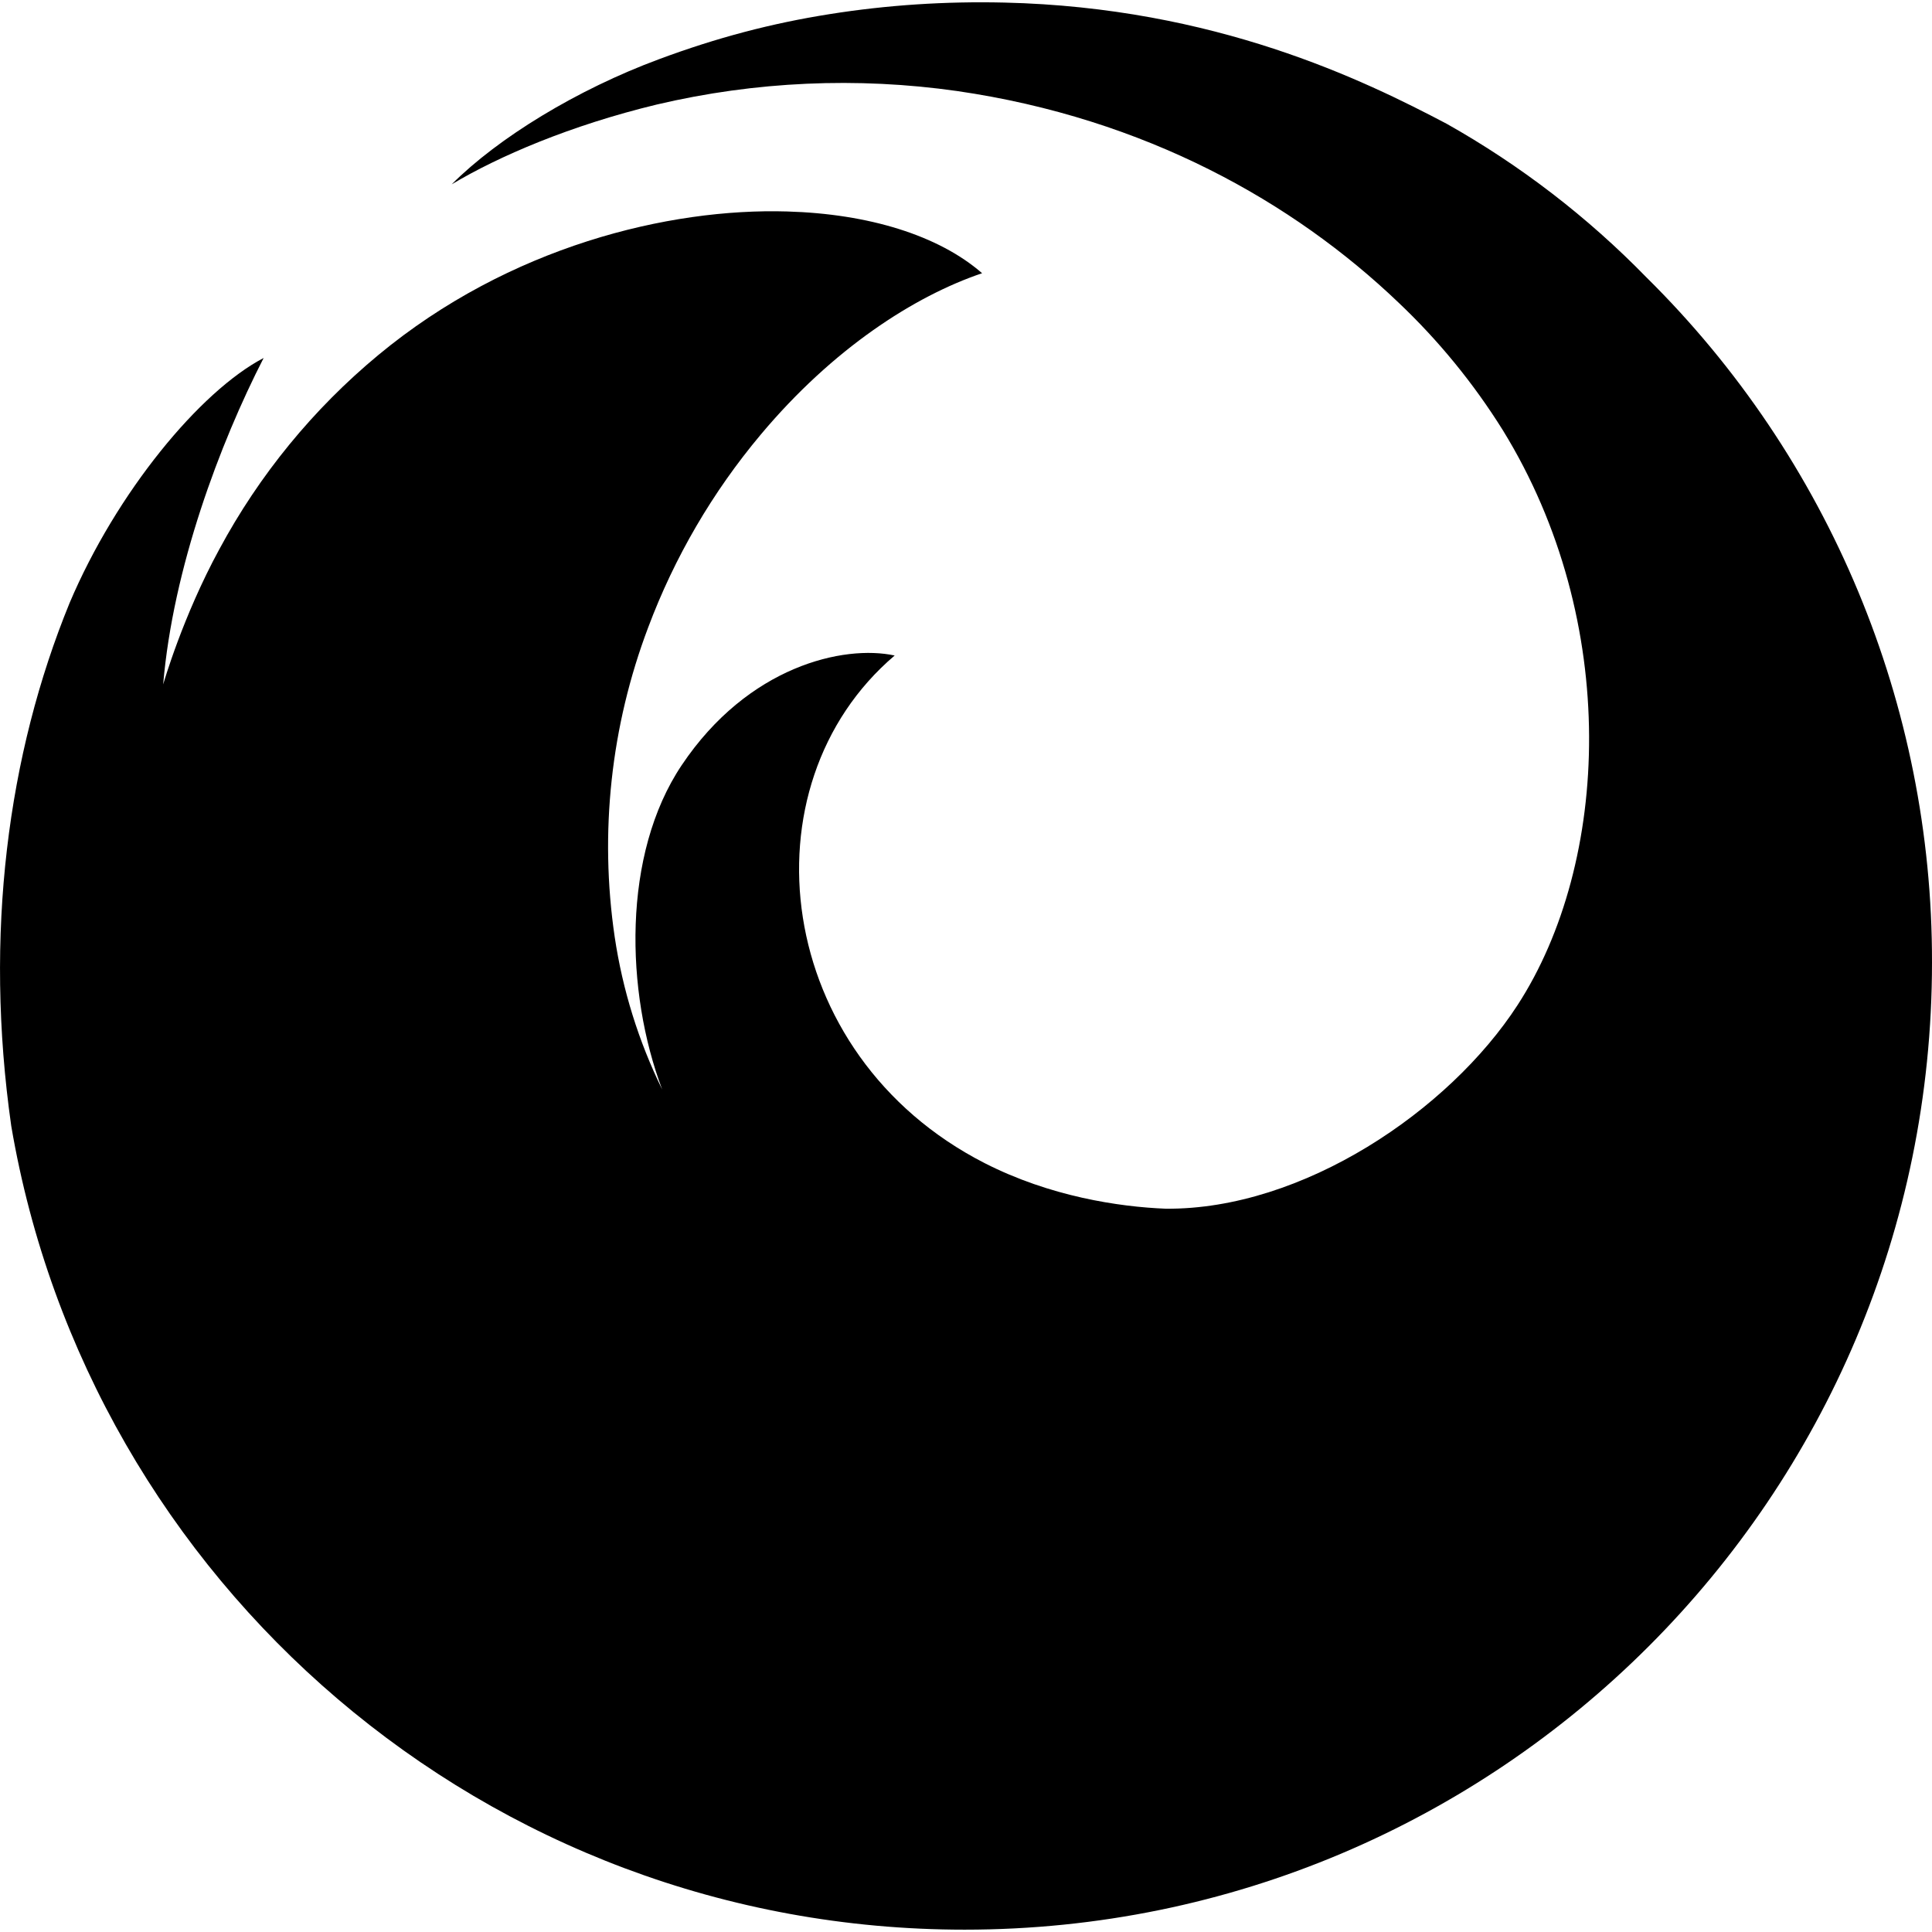
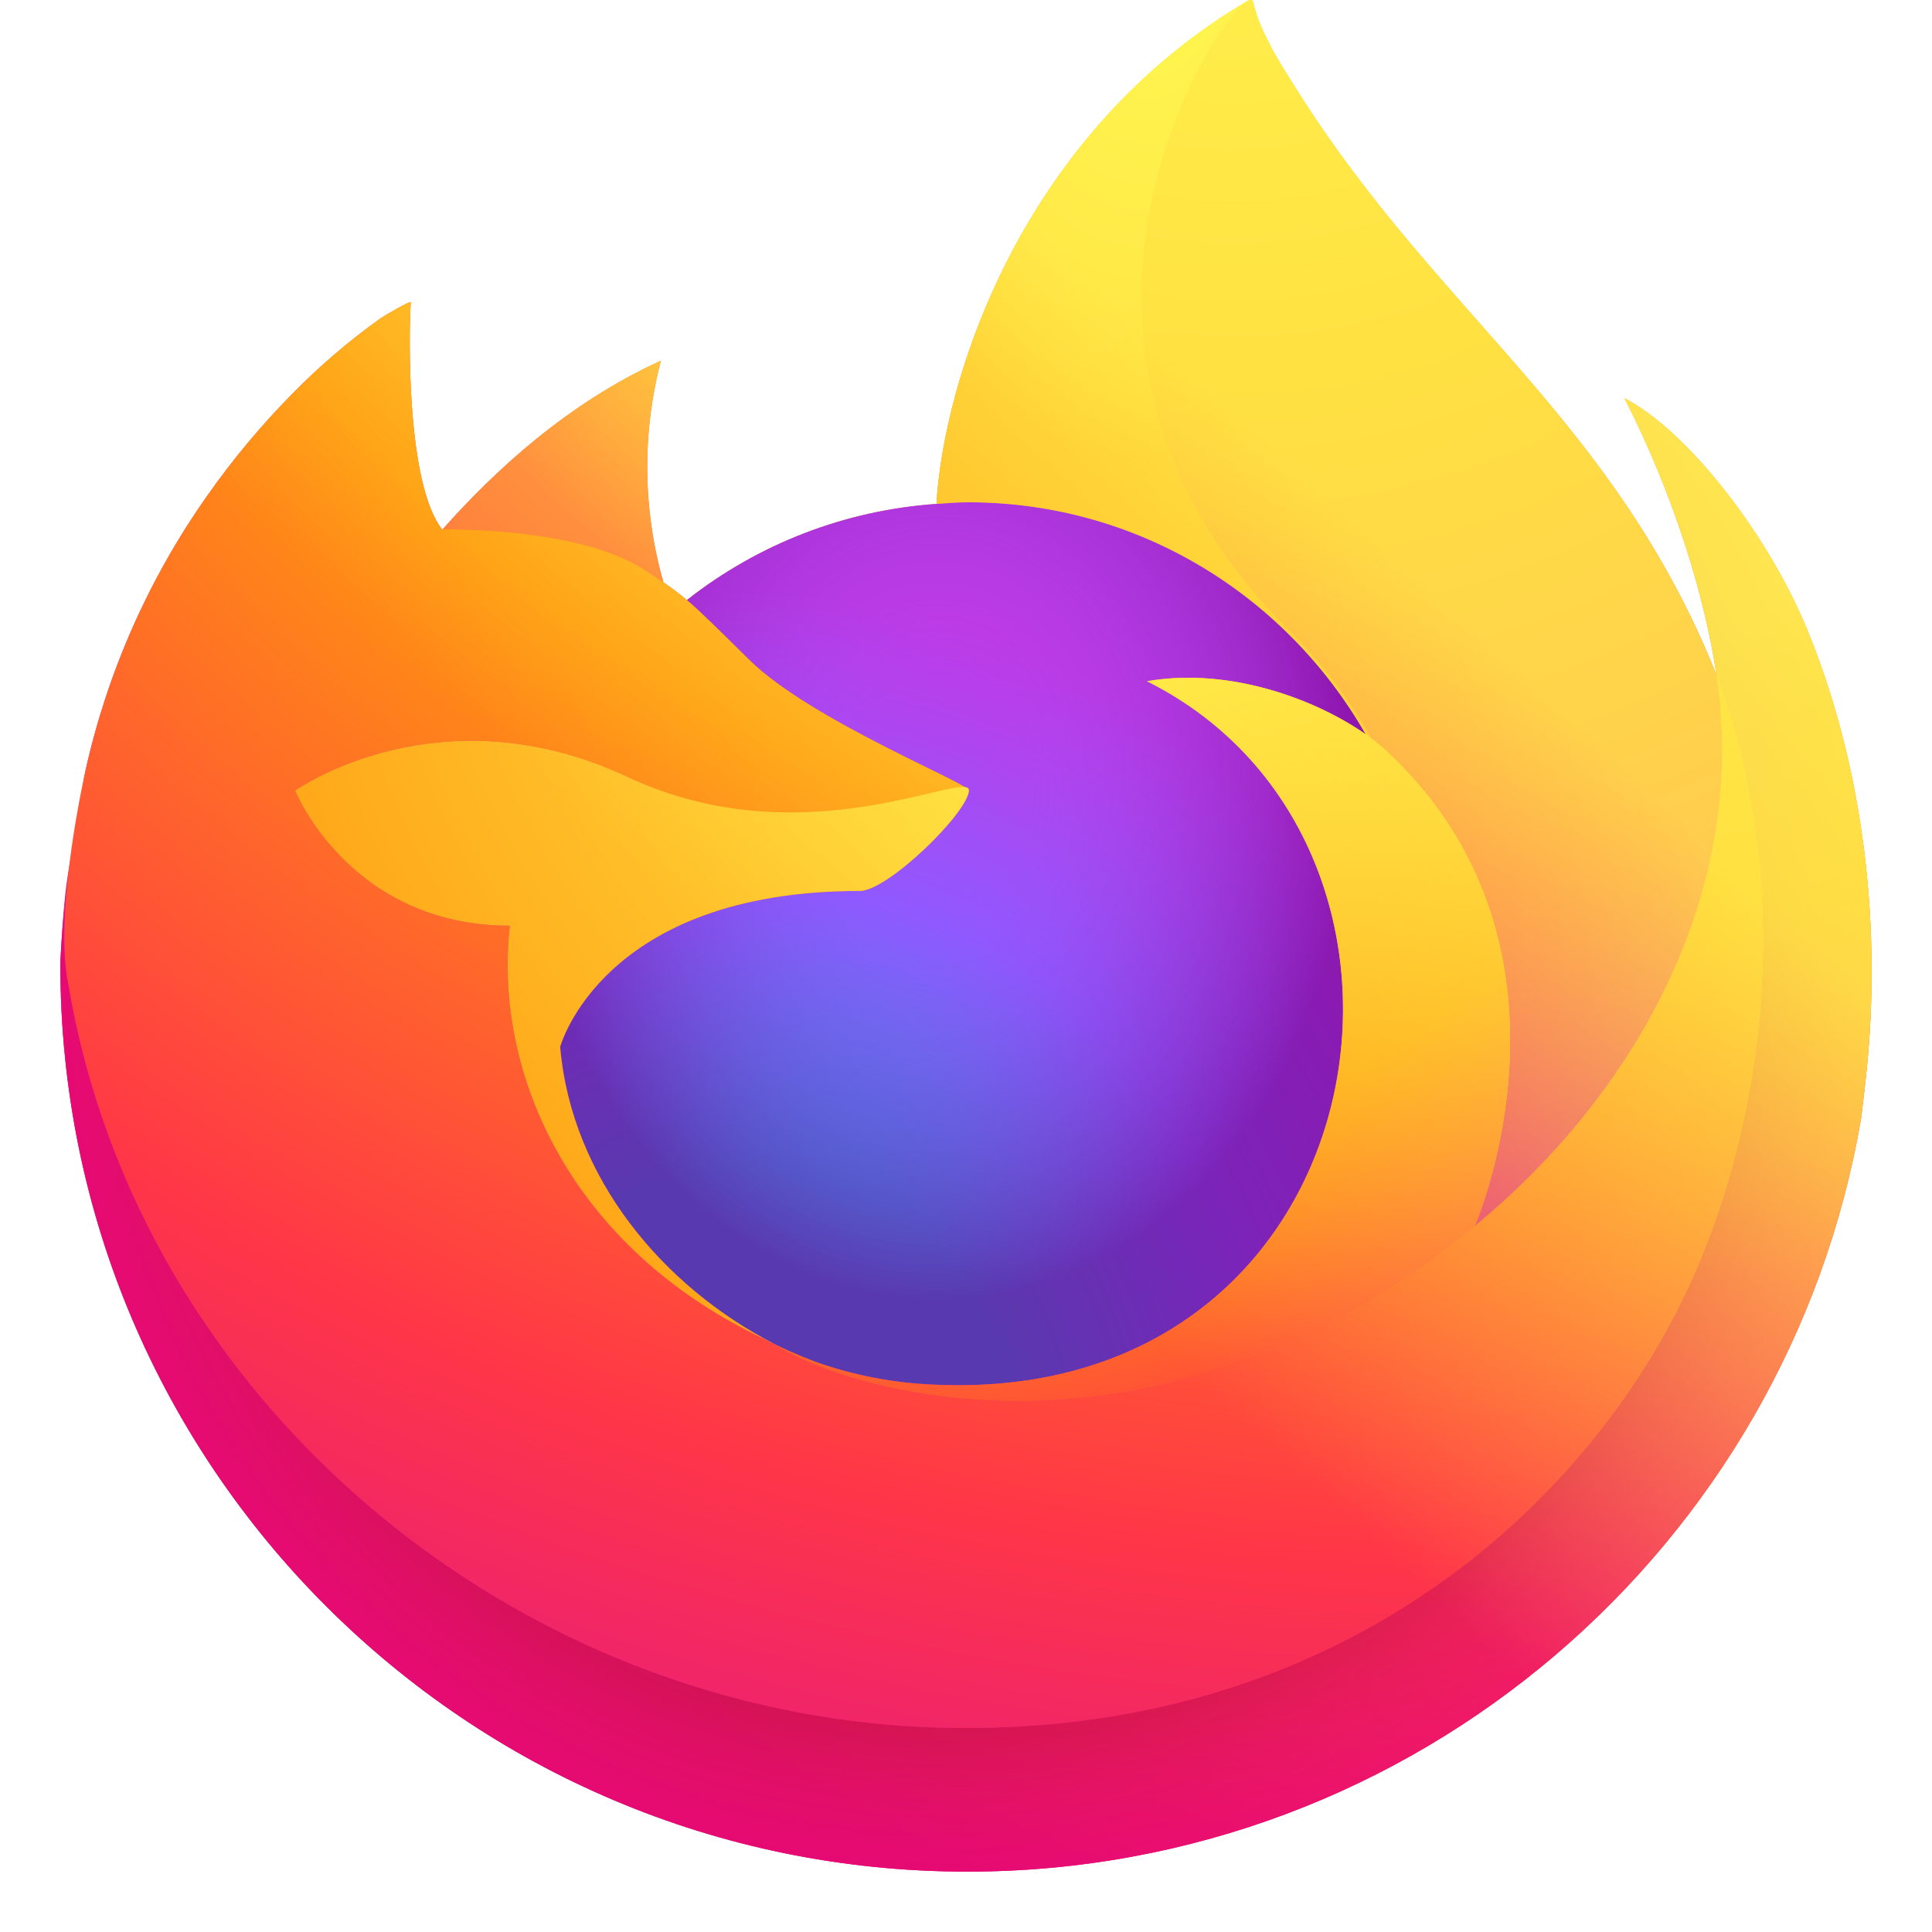
- <svg xmlns="http://www.w3.org/2000/svg" role="img" viewBox="0 0 24 24">
-   <path d="M20.452 3.445a11.002 11.002 0 00-2.482-1.908C16.944.997 15.098.093 12.477.032c-.734-.017-1.457.03-2.174.144-.72.114-1.398.292-2.118.56-1.017.377-1.996.975-2.574 1.554.583-.349 1.476-.733 2.55-.992a10.083 10.083 0 013.729-.167c2.341.34 4.178 1.381 5.48 2.625a8.066 8.066 0 011.298 1.587c1.468 2.382 1.33 5.376.184 7.142-.85 1.312-2.67 2.544-4.37 2.53-.583-.023-1.438-.152-2.25-.566-2.629-1.343-3.021-4.688-1.118-6.306-.632-.136-1.82.13-2.646 1.363-.742 1.107-.7 2.816-.242 4.028a6.473 6.473 0 01-.59-1.895 7.695 7.695 0 01.416-3.845A8.212 8.212 0 019.45 5.399c.896-1.069 1.908-1.72 2.75-2.005-.54-.471-1.411-.738-2.421-.767C8.31 2.583 6.327 3.061 4.7 4.41a8.148 8.148 0 00-1.976 2.414c-.455.836-.691 1.659-.697 1.678.122-1.445.704-2.994 1.248-4.055-.79.413-1.827 1.668-2.41 3.042C.095 9.37-.2 11.608.14 13.989c.966 5.668 5.9 9.982 11.843 9.982C18.62 23.971 24 18.591 24 11.956a11.93 11.93 0 00-3.548-8.511z" />
+ <svg xmlns="http://www.w3.org/2000/svg" width="512" height="512">
+   <defs>
+     <radialGradient id="g" cx="210%" cy="-100%" r="290%">
+       <stop offset=".1" stop-color="#ffe226" />
+       <stop offset=".79" stop-color="#ff7139" />
+     </radialGradient>
+     <radialGradient id="c" cx="49%" cy="40%" r="128%" gradientTransform="matrix(.82 0 0 1 .088 0)">
+       <stop offset=".3" stop-color="#960e18" />
+       <stop offset=".35" stop-color="#b11927" stop-opacity=".74" />
+       <stop offset=".43" stop-color="#db293d" stop-opacity=".34" />
+       <stop offset=".5" stop-color="#f5334b" stop-opacity=".09" />
+       <stop offset=".53" stop-color="#ff3750" stop-opacity="0" />
+     </radialGradient>
+     <radialGradient id="d" cx="48%" cy="-12%" r="140%">
+       <stop offset=".13" stop-color="#fff44f" />
+       <stop offset=".53" stop-color="#ff980e" />
+     </radialGradient>
+     <radialGradient id="e" cx="22.76%" cy="110.11%" r="100%">
+       <stop offset=".35" stop-color="#3a8ee6" />
+       <stop offset=".67" stop-color="#9059ff" />
+       <stop offset="1" stop-color="#c139e6" />
+     </radialGradient>
+     <radialGradient id="f" cx="52%" cy="33%" r="59%" gradientTransform="scale(.9 1)">
+       <stop offset=".21" stop-color="#9059ff" stop-opacity="0" />
+       <stop offset=".97" stop-color="#6e008b" stop-opacity=".6" />
+     </radialGradient>
+     <radialGradient id="b" cx="87.4%" cy="-12.9%" r="128%" gradientTransform="matrix(.8 0 0 1 .178 .129)">
+       <stop offset=".13" stop-color="#ffbd4f" />
+       <stop offset=".28" stop-color="#ff980e" />
+       <stop offset=".47" stop-color="#ff3750" />
+       <stop offset=".78" stop-color="#eb0878" />
+       <stop offset=".86" stop-color="#e50080" />
+     </radialGradient>
+     <radialGradient id="h" cx="84%" cy="-41%" r="180%">
+       <stop offset=".11" stop-color="#fff44f" />
+       <stop offset=".46" stop-color="#ff980e" />
+       <stop offset=".72" stop-color="#ff3647" />
+       <stop offset=".9" stop-color="#e31587" />
+     </radialGradient>
+     <radialGradient id="i" cx="16.1%" cy="-18.6%" r="348.8%" gradientTransform="scale(1 .47) rotate(84 .279 -.297)">
+       <stop offset="0" stop-color="#fff44f" />
+       <stop offset=".3" stop-color="#ff980e" />
+       <stop offset=".57" stop-color="#ff3647" />
+       <stop offset=".74" stop-color="#e31587" />
+     </radialGradient>
+     <radialGradient id="j" cx="18.9%" cy="-42.5%" r="238.4%">
+       <stop offset=".14" stop-color="#fff44f" />
+       <stop offset=".48" stop-color="#ff980e" />
+       <stop offset=".66" stop-color="#ff3647" />
+       <stop offset=".9" stop-color="#e31587" />
+     </radialGradient>
+     <radialGradient id="k" cx="159.3%" cy="-44.72%" r="313.1%">
+       <stop offset=".09" stop-color="#fff44f" />
+       <stop offset=".63" stop-color="#ff980e" />
+     </radialGradient>
+     <linearGradient id="a" x1="87.25%" y1="15.5%" x2="9.4%" y2="93.1%">
+       <stop offset=".05" stop-color="#fff44f" />
+       <stop offset=".37" stop-color="#ff980e" />
+       <stop offset=".53" stop-color="#ff3647" />
+       <stop offset=".7" stop-color="#e31587" />
+     </linearGradient>
+     <linearGradient id="l" x1="80%" y1="14%" x2="18%" y2="84%">
+       <stop offset=".17" stop-color="#fff44f" stop-opacity=".8" />
+       <stop offset=".6" stop-color="#fff44f" stop-opacity="0" />
+     </linearGradient>
+   </defs>
+   <path d="M478.711 166.353c-10.445-25.124-31.6-52.248-48.212-60.821 13.52 26.505 21.345 53.093 24.335 72.936 0 .039.015.136.047.4C427.706 111.135 381.627 83.823 344 24.355c-1.9-3.007-3.805-6.022-5.661-9.2a73.716 73.716 0 01-2.646-4.972A43.7 43.7 0 01332.1.677a.626.626 0 00-.546-.644.818.818 0 00-.451 0c-.034.012-.084.051-.12.065-.053.021-.12.069-.176.1.027-.036.083-.117.1-.136-60.37 35.356-80.85 100.761-82.732 133.484a120.249 120.249 0 00-66.142 25.488 71.355 71.355 0 00-6.225-4.7 111.338 111.338 0 01-.674-58.732c-24.688 11.241-43.89 29.01-57.85 44.7h-.111c-9.527-12.067-8.855-51.873-8.312-60.184-.114-.515-7.107 3.63-8.023 4.255a175.073 175.073 0 00-23.486 20.12 210.478 210.478 0 00-22.442 26.913c0 .012-.007.026-.011.038 0-.013.007-.026.011-.038a202.838 202.838 0 00-32.247 72.805c-.115.521-.212 1.061-.324 1.586-.452 2.116-2.08 12.7-2.365 15-.022.177-.032.347-.053.524a229.066 229.066 0 00-3.9 33.157c0 .41-.025.816-.025 1.227C16 388.418 123.6 496 256.324 496c118.865 0 217.56-86.288 236.882-199.63.407-3.076.733-6.168 1.092-9.271 4.777-41.21-.53-84.525-15.587-120.746zM201.716 354.447c1.124.537 2.18 1.124 3.334 1.639.048.033.114.07.163.1a126.191 126.191 0 01-3.497-1.739zm55.053-144.93zm198.131-30.59l-.032-.233c.012.085.027.174.04.259z" fill="url(#a)" />
+   <path d="M478.711 166.353c-10.445-25.124-31.6-52.248-48.212-60.821 13.52 26.505 21.345 53.093 24.335 72.936 0-.058.011.048.036.226.012.085.027.174.04.259 22.675 61.47 10.322 123.978-7.479 162.175-27.539 59.1-94.215 119.67-198.576 116.716C136.1 454.651 36.766 370.988 18.223 261.41c-3.379-17.28 0-26.054 1.7-40.084-2.071 10.816-2.86 13.94-3.9 33.157 0 .41-.025.816-.025 1.227C16 388.418 123.6 496 256.324 496c118.865 0 217.56-86.288 236.882-199.63.407-3.076.733-6.168 1.092-9.271 4.777-41.21-.53-84.525-15.587-120.746z" fill="url(#b)" />
+   <path d="M478.711 166.353c-10.445-25.124-31.6-52.248-48.212-60.821 13.52 26.505 21.345 53.093 24.335 72.936 0-.058.011.048.036.226.012.085.027.174.04.259 22.675 61.47 10.322 123.978-7.479 162.175-27.539 59.1-94.215 119.67-198.576 116.716C136.1 454.651 36.766 370.988 18.223 261.41c-3.379-17.28 0-26.054 1.7-40.084-2.071 10.816-2.86 13.94-3.9 33.157 0 .41-.025.816-.025 1.227C16 388.418 123.6 496 256.324 496c118.865 0 217.56-86.288 236.882-199.63.407-3.076.733-6.168 1.092-9.271 4.777-41.21-.53-84.525-15.587-120.746z" fill="url(#c)" />
+   <path d="M361.922 194.6c.524.368 1 .734 1.493 1.1a130.706 130.706 0 00-22.31-29.112C266.4 91.892 321.516 4.626 330.811.194c.027-.036.083-.117.1-.136-60.37 35.356-80.85 100.761-82.732 133.484 2.8-.194 5.592-.429 8.442-.429 45.051 0 84.289 24.77 105.301 61.487z" fill="url(#d)" />
+   <path d="M256.772 209.514c-.393 5.978-21.514 26.593-28.9 26.593-68.339 0-79.432 41.335-79.432 41.335 3.027 34.81 27.261 63.475 56.611 78.643 1.339.692 2.694 1.317 4.05 1.935a132.768 132.768 0 007.059 2.886 106.743 106.743 0 0031.271 6.031c119.78 5.618 142.986-143.194 56.545-186.408 22.137-3.85 45.115 5.053 57.947 14.067-21.012-36.714-60.25-61.484-105.3-61.484-2.85 0-5.641.235-8.442.429a120.249 120.249 0 00-66.142 25.488c3.664 3.1 7.8 7.244 16.514 15.828 16.302 16.067 58.13 32.705 58.219 34.657z" fill="url(#e)" />
+   <path d="M256.772 209.514c-.393 5.978-21.514 26.593-28.9 26.593-68.339 0-79.432 41.335-79.432 41.335 3.027 34.81 27.261 63.475 56.611 78.643 1.339.692 2.694 1.317 4.05 1.935a132.768 132.768 0 007.059 2.886 106.743 106.743 0 0031.271 6.031c119.78 5.618 142.986-143.194 56.545-186.408 22.137-3.85 45.115 5.053 57.947 14.067-21.012-36.714-60.25-61.484-105.3-61.484-2.85 0-5.641.235-8.442.429a120.249 120.249 0 00-66.142 25.488c3.664 3.1 7.8 7.244 16.514 15.828 16.302 16.067 58.13 32.705 58.219 34.657z" fill="url(#f)" />
+   <path d="M170.829 151.036a244.042 244.042 0 014.981 3.3 111.338 111.338 0 01-.674-58.732c-24.688 11.241-43.89 29.01-57.85 44.7 1.155-.033 36.014-.66 53.543 10.732z" fill="url(#g)" />
+   <path d="M18.223 261.41C36.766 370.988 136.1 454.651 248.855 457.844c104.361 2.954 171.037-57.62 198.576-116.716 17.8-38.2 30.154-100.7 7.479-162.175l-.008-.026-.032-.233c-.025-.178-.04-.284-.036-.226 0 .039.015.136.047.4 8.524 55.661-19.79 109.584-64.051 146.044l-.133.313c-86.245 70.223-168.774 42.368-185.484 30.966a144.108 144.108 0 01-3.5-1.743c-50.282-24.029-71.054-69.838-66.6-109.124-42.457 0-56.934-35.809-56.934-35.809s38.119-27.179 88.358-3.541c46.53 21.893 90.228 3.543 90.233 3.541-.089-1.952-41.917-18.59-58.223-34.656-8.713-8.584-12.85-12.723-16.514-15.828a71.355 71.355 0 00-6.225-4.7 282.929 282.929 0 00-4.981-3.3c-17.528-11.392-52.388-10.765-53.543-10.735h-.111c-9.527-12.067-8.855-51.873-8.312-60.184-.114-.515-7.107 3.63-8.023 4.255a175.073 175.073 0 00-23.486 20.12 210.478 210.478 0 00-22.442 26.919c0 .012-.007.026-.011.038 0-.013.007-.026.011-.038a202.838 202.838 0 00-32.247 72.805c-.115.521-8.65 37.842-4.44 57.199z" fill="url(#h)" />
+   <path d="M341.105 166.587a130.706 130.706 0 0122.31 29.112c1.323.994 2.559 1.985 3.608 2.952 54.482 50.2 25.936 121.2 23.807 126.26 44.261-36.46 72.575-90.383 64.051-146.044C427.706 111.135 381.627 83.823 344 24.355c-1.9-3.007-3.805-6.022-5.661-9.2a73.716 73.716 0 01-2.646-4.972A43.7 43.7 0 01332.1.677a.626.626 0 00-.546-.644.818.818 0 00-.451 0c-.034.012-.084.051-.12.065-.053.021-.12.069-.176.1-9.291 4.428-64.407 91.694 10.298 166.389z" fill="url(#i)" />
+   <path d="M367.023 198.651c-1.049-.967-2.285-1.958-3.608-2.952-.489-.368-.969-.734-1.493-1.1-12.832-9.014-35.81-17.917-57.947-14.067 86.441 43.214 63.235 192.026-56.545 186.408a106.743 106.743 0 01-31.271-6.031 134.51 134.51 0 01-7.059-2.886c-1.356-.618-2.711-1.243-4.05-1.935.048.033.114.07.163.1 16.71 11.4 99.239 39.257 185.484-30.966l.133-.313c2.129-5.054 30.675-76.057-23.807-126.258z" fill="url(#j)" />
+   <path d="M148.439 277.443s11.093-41.335 79.432-41.335c7.388 0 28.509-20.615 28.9-26.593s-43.7 18.352-90.233-3.541c-50.239-23.638-88.358 3.541-88.358 3.541s14.477 35.809 56.934 35.809c-4.453 39.286 16.319 85.1 66.6 109.124 1.124.537 2.18 1.124 3.334 1.639-29.348-15.169-53.582-43.834-56.609-78.644z" fill="url(#k)" />
+   <path d="M478.711 166.353c-10.445-25.124-31.6-52.248-48.212-60.821 13.52 26.505 21.345 53.093 24.335 72.936 0 .039.015.136.047.4C427.706 111.135 381.627 83.823 344 24.355c-1.9-3.007-3.805-6.022-5.661-9.2a73.716 73.716 0 01-2.646-4.972A43.7 43.7 0 01332.1.677a.626.626 0 00-.546-.644.818.818 0 00-.451 0c-.034.012-.084.051-.12.065-.053.021-.12.069-.176.1.027-.036.083-.117.1-.136-60.37 35.356-80.85 100.761-82.732 133.484 2.8-.194 5.592-.429 8.442-.429 45.053 0 84.291 24.77 105.3 61.484-12.832-9.014-35.81-17.917-57.947-14.067 86.441 43.214 63.235 192.026-56.545 186.408a106.743 106.743 0 01-31.271-6.031 134.51 134.51 0 01-7.059-2.886c-1.356-.618-2.711-1.243-4.05-1.935.048.033.114.07.163.1a144.108 144.108 0 01-3.5-1.743c1.124.537 2.18 1.124 3.334 1.639-29.35-15.168-53.584-43.833-56.611-78.643 0 0 11.093-41.335 79.432-41.335 7.388 0 28.509-20.615 28.9-26.593-.089-1.952-41.917-18.59-58.223-34.656-8.713-8.584-12.85-12.723-16.514-15.828a71.355 71.355 0 00-6.225-4.7 111.338 111.338 0 01-.674-58.732c-24.688 11.241-43.89 29.01-57.85 44.7h-.111c-9.527-12.067-8.855-51.873-8.312-60.184-.114-.515-7.107 3.63-8.023 4.255a175.073 175.073 0 00-23.486 20.12 210.478 210.478 0 00-22.435 26.916c0 .012-.007.026-.011.038 0-.013.007-.026.011-.038a202.838 202.838 0 00-32.247 72.805c-.115.521-.212 1.061-.324 1.586-.452 2.116-2.486 12.853-2.77 15.156-.022.177.021-.176 0 0a279.565 279.565 0 00-3.544 33.53c0 .41-.025.816-.025 1.227C16 388.418 123.6 496 256.324 496c118.865 0 217.56-86.288 236.882-199.63.407-3.076.733-6.168 1.092-9.271 4.777-41.21-.53-84.525-15.587-120.746zm-23.841 12.341c.012.085.027.174.04.259l-.008-.026-.032-.233z" fill="url(#l)" />
</svg>
